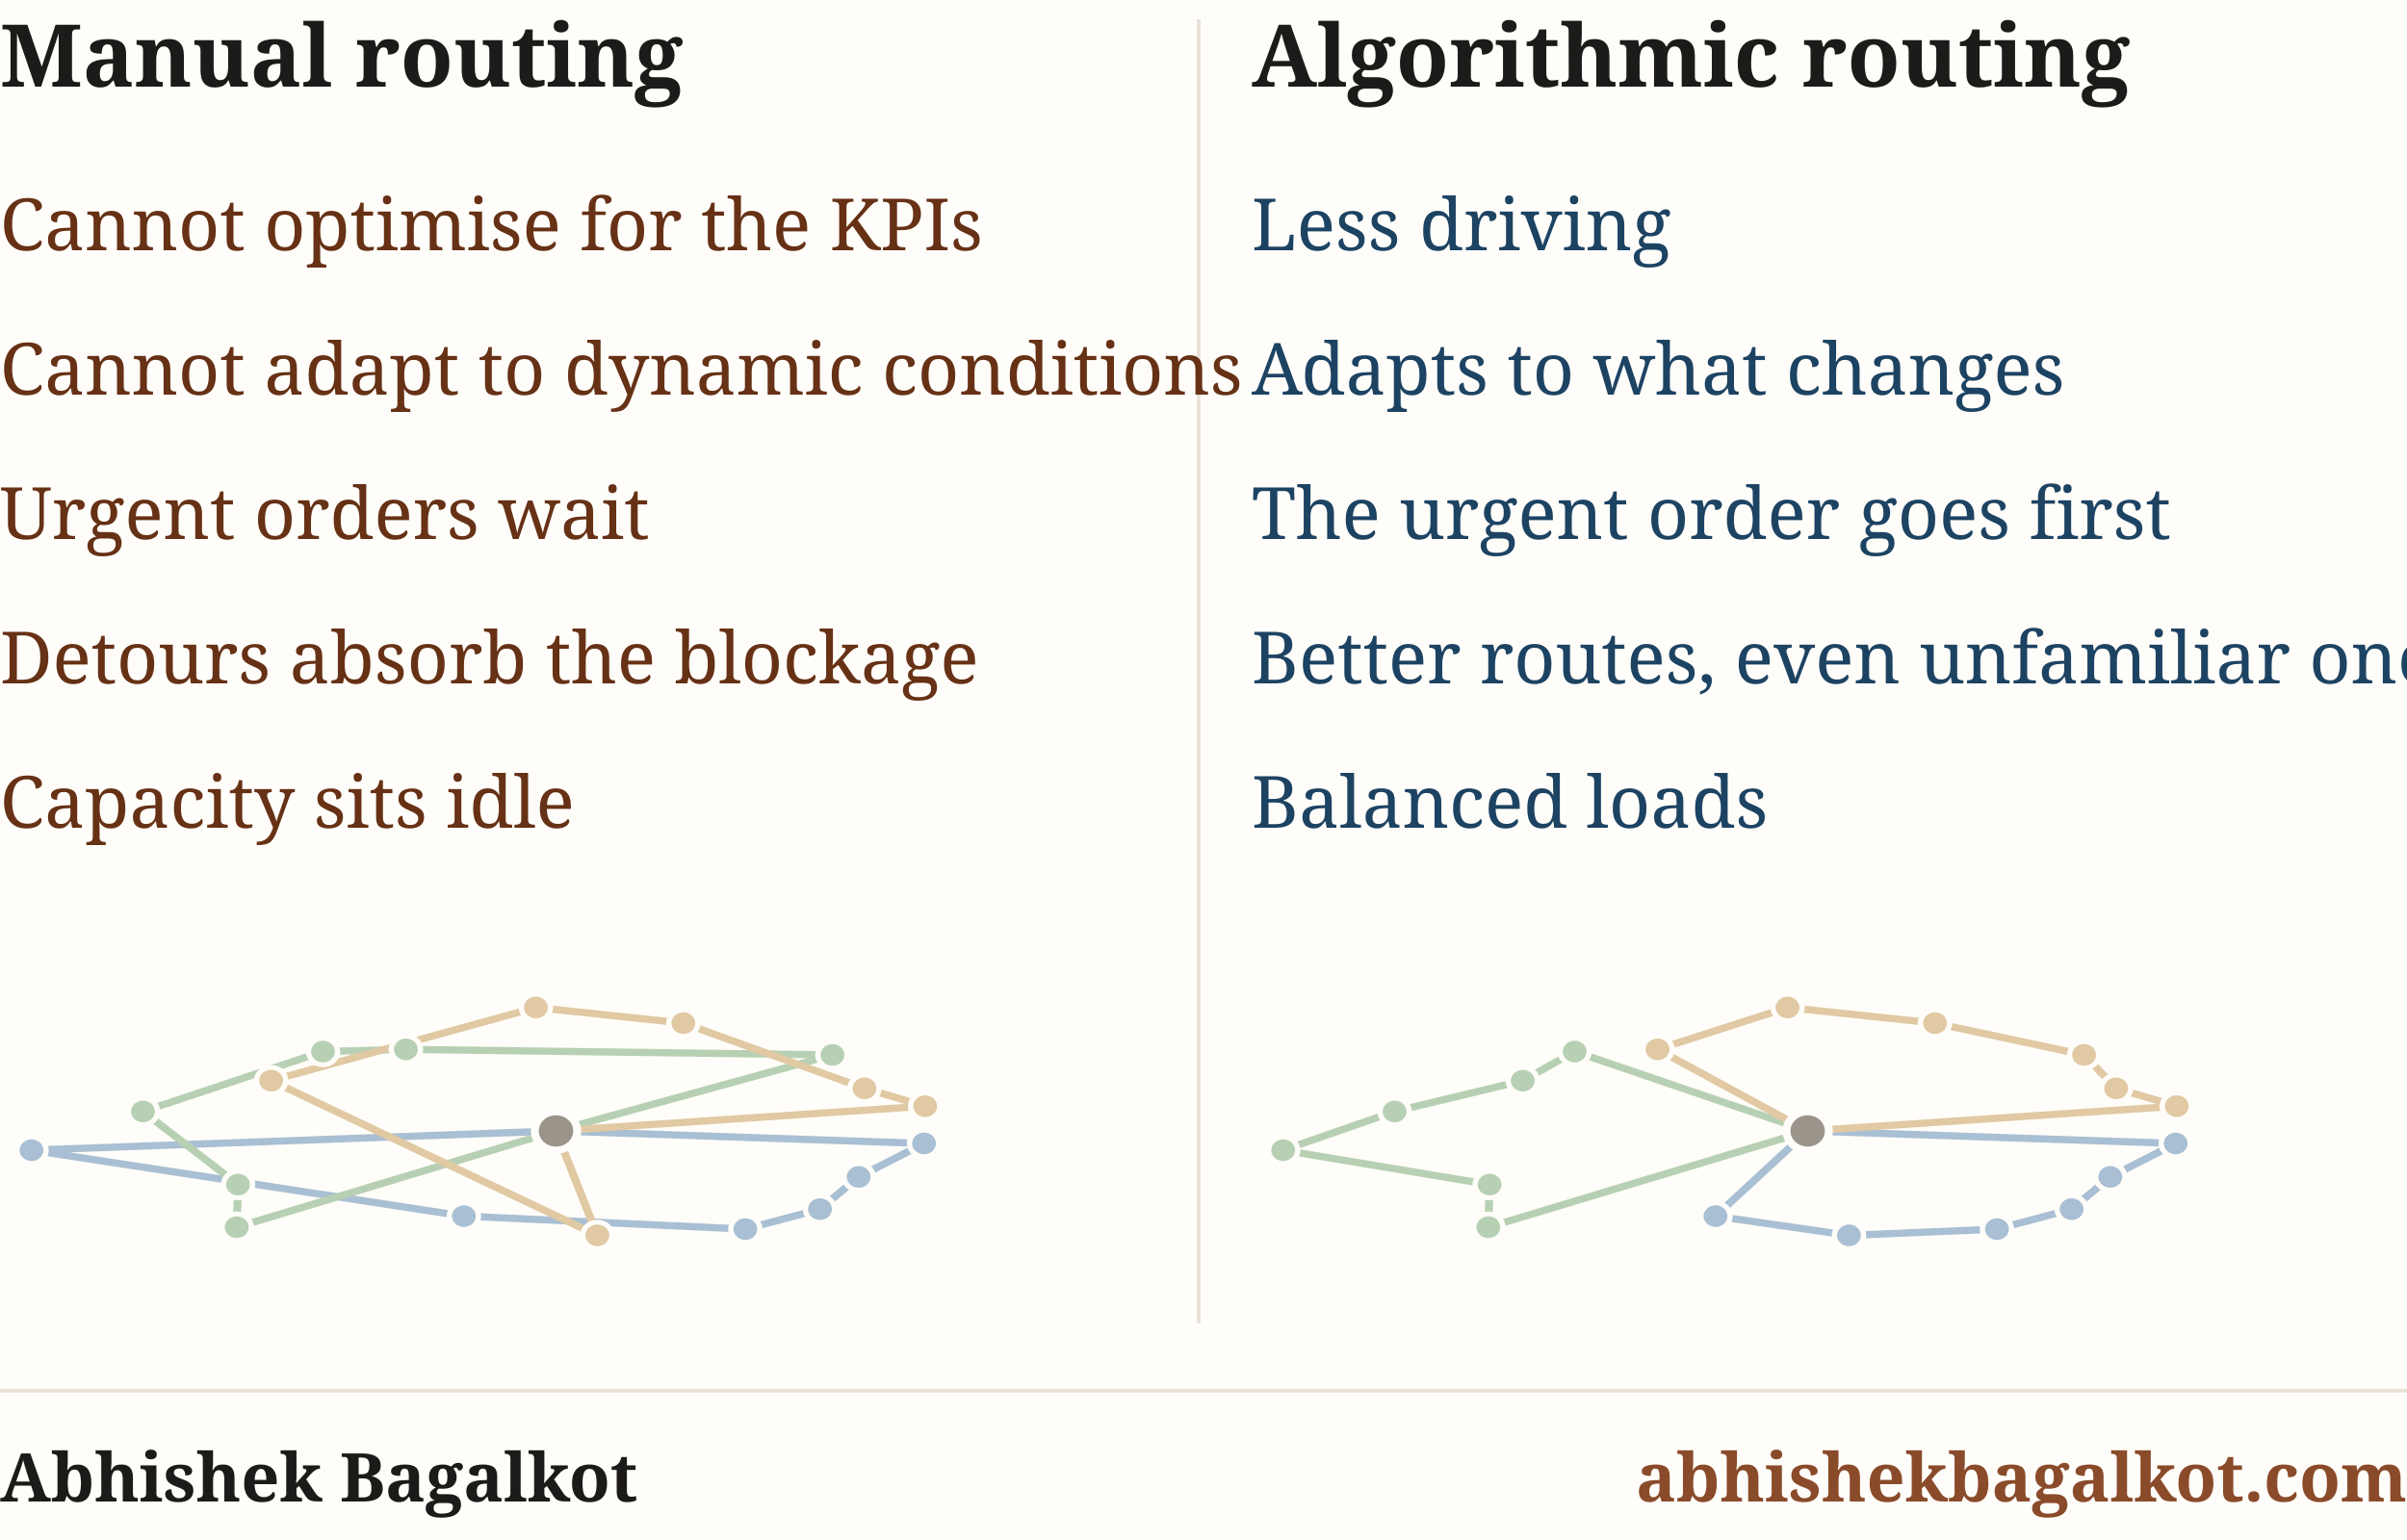
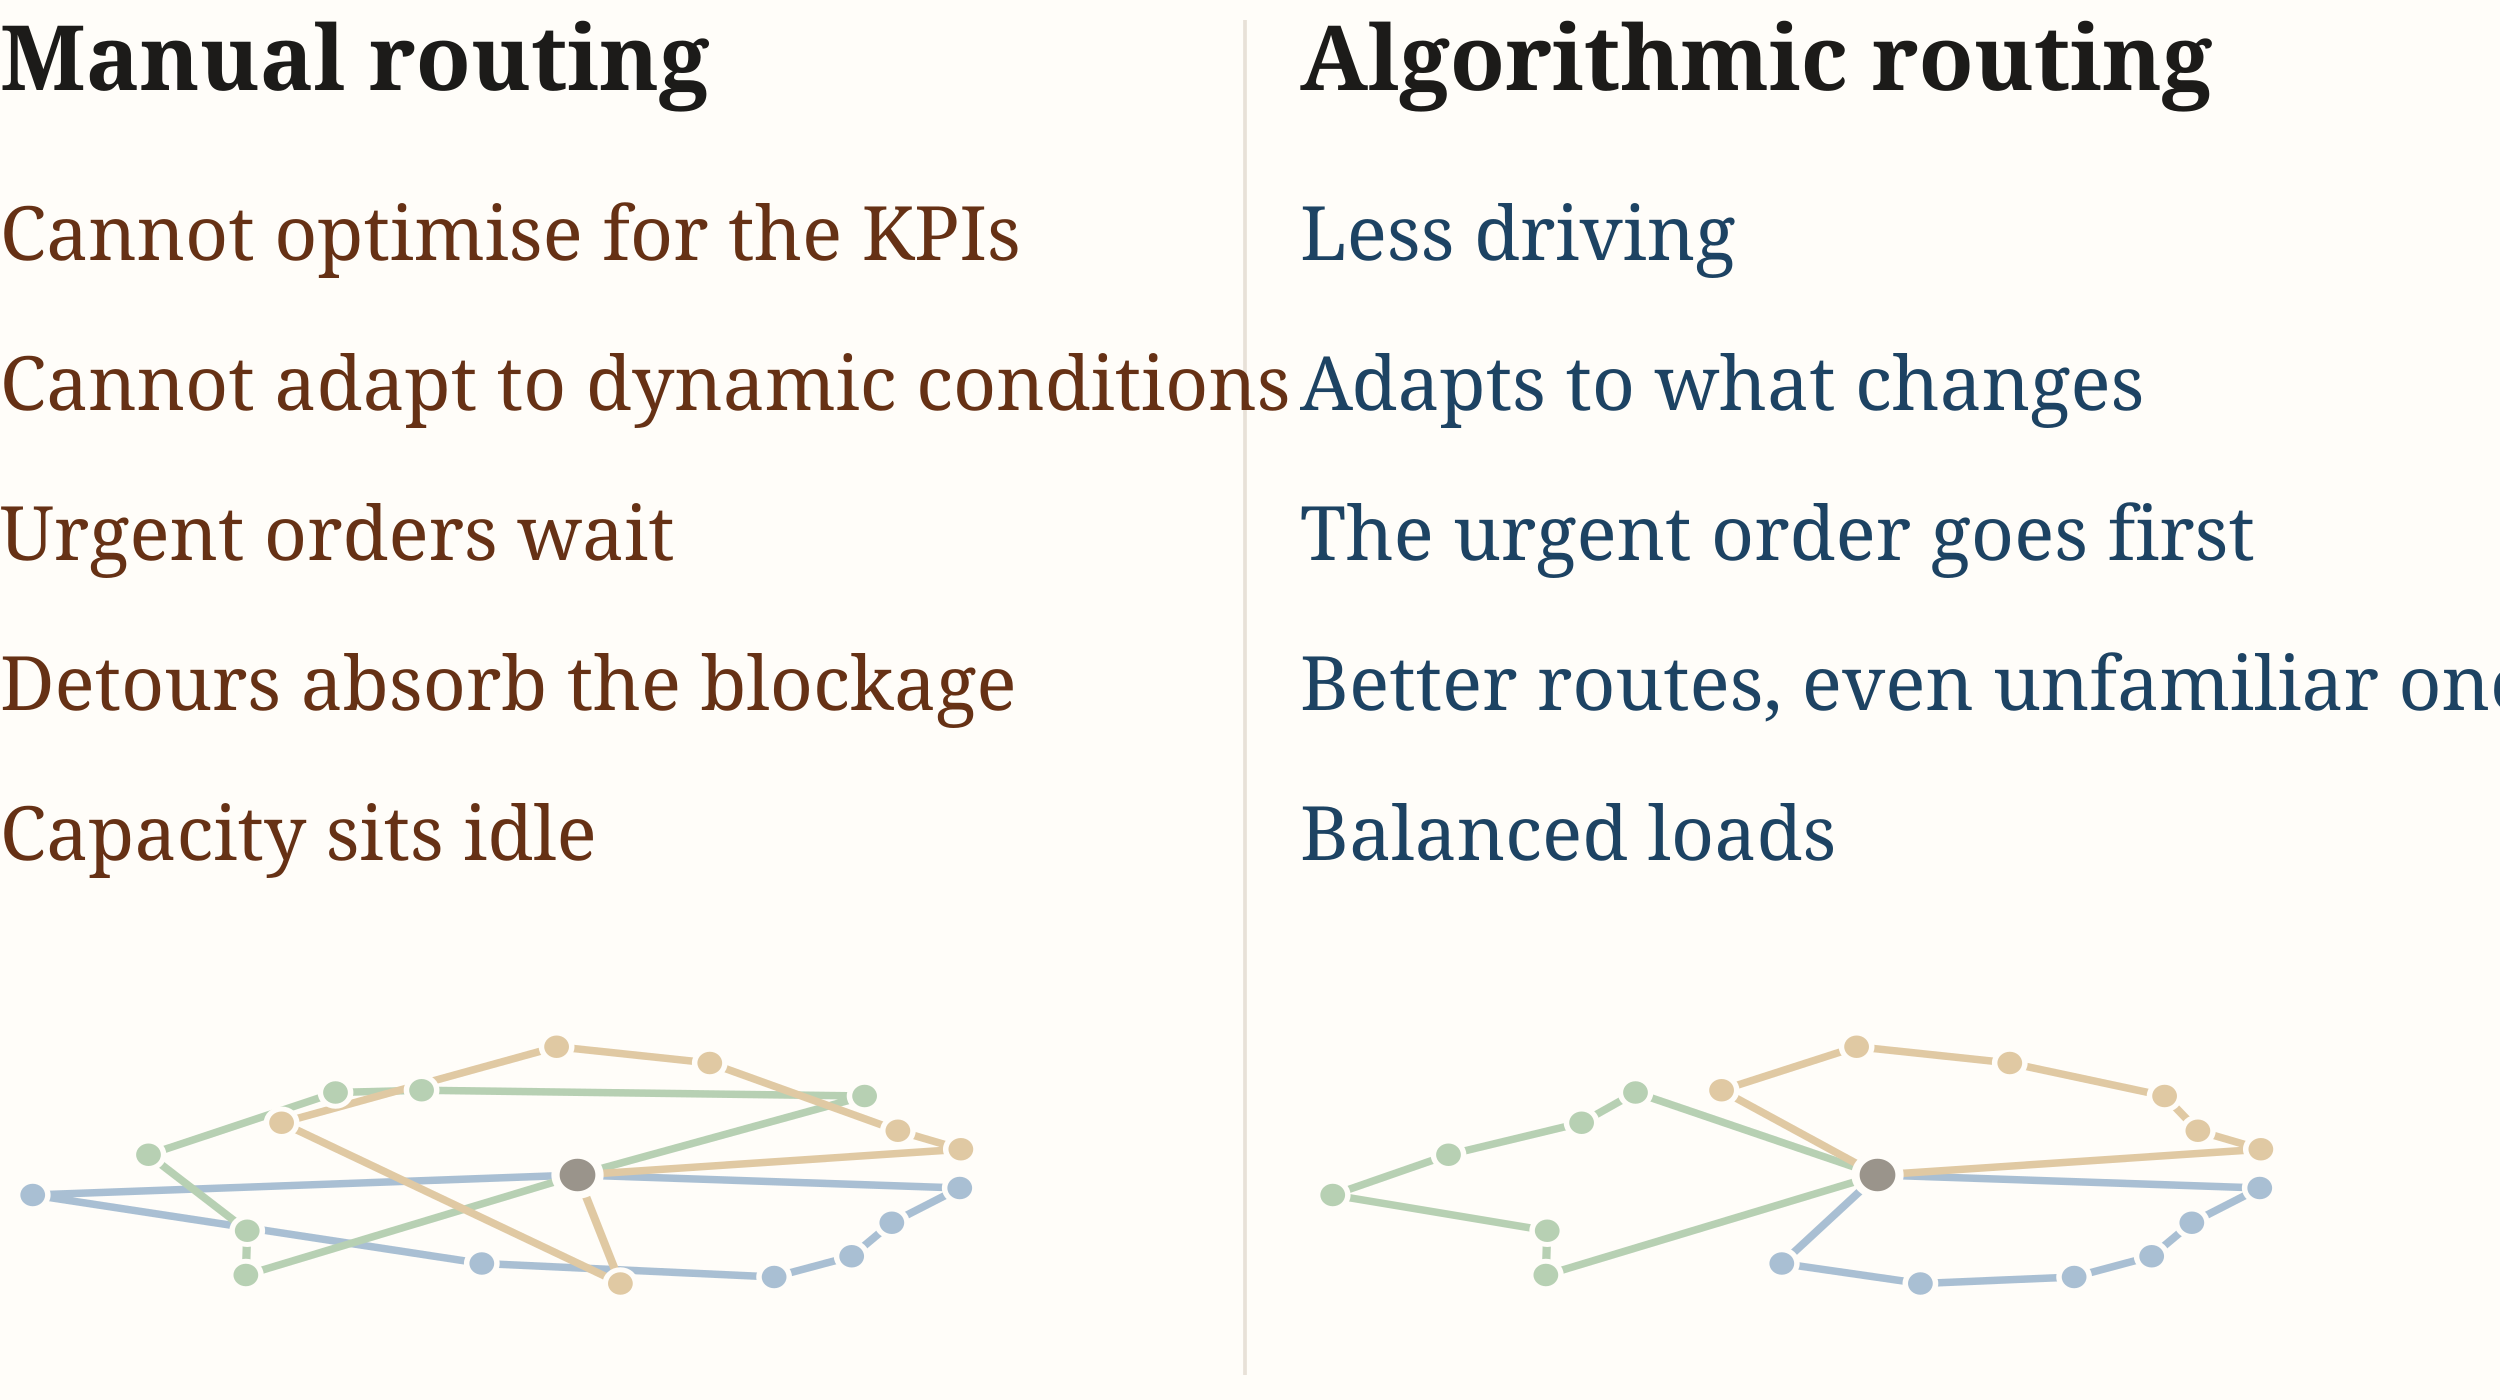
- <svg xmlns="http://www.w3.org/2000/svg" viewBox="0 0 1000 640" width="1000" height="640" font-family="Charter, 'Bitstream Charter', 'Iowan Old Style', Georgia, serif">
-   <rect width="1000" height="640" fill="#fffdf9" />
+ <svg xmlns="http://www.w3.org/2000/svg" viewBox="0 0 1000 560" width="1000" height="560" font-family="Charter, 'Bitstream Charter', 'Iowan Old Style', Georgia, serif">
+   <rect width="1000" height="560" fill="#fffdf9" />
  <text x="0" y="36" font-size="36" font-weight="bold" fill="#1c1b19">Manual routing</text>
  <text x="520" y="36" font-size="36" font-weight="bold" fill="#1c1b19">Algorithmic routing</text>
  <line x1="498" y1="8" x2="498" y2="550" stroke="#e8e1d8" stroke-width="1.5" />
  <text x="0" y="104" font-size="30" fill="#663115">Cannot optimise for the KPIs</text>
  <text x="0" y="164" font-size="30" fill="#663115">Cannot adapt to dynamic conditions</text>
  <text x="0" y="224" font-size="30" fill="#663115">Urgent orders wait</text>
  <text x="0" y="284" font-size="30" fill="#663115">Detours absorb the blockage</text>
  <text x="0" y="344" font-size="30" fill="#663115">Capacity sits idle</text>
  <text x="520" y="104" font-size="30" fill="#1d4363">Less driving</text>
  <text x="520" y="164" font-size="30" fill="#1d4363">Adapts to what changes</text>
  <text x="520" y="224" font-size="30" fill="#1d4363">The urgent order goes first</text>
  <text x="520" y="284" font-size="30" fill="#1d4363">Better routes, even unfamiliar ones</text>
  <text x="520" y="344" font-size="30" fill="#1d4363">Balanced loads</text>
  <g transform="translate(0,0) scale(1.1,1) translate(-100,0)">
    <g transform="translate(0,400)">
      <polyline points="310.0,70.0 449.0,75.2 424.3,89.1 409.7,102.5 381.5,110.8 275.2,105.4 111.9,78.0 310.0,70.0" fill="none" stroke="#a9bfd3" stroke-width="3" stroke-linejoin="round" stroke-linecap="round" />
      <polyline points="310.0,70.0 189.4,110.0 189.9,92.3 154.0,61.9 222.0,37.0 253.3,36.1 414.4,38.4 310.0,70.0" fill="none" stroke="#b7d0b3" stroke-width="3" stroke-linejoin="round" stroke-linecap="round" />
      <polyline points="310.0,70.0 325.6,113.4 202.4,49.1 302.4,18.7 358.1,25.2 426.5,52.3 449.4,59.7 310.0,70.0" fill="none" stroke="#e0c9a3" stroke-width="3" stroke-linejoin="round" stroke-linecap="round" />
      <circle cx="449.0" cy="75.2" r="5.5" fill="#a9bfd3" stroke="#fffdf9" stroke-width="2" />
      <circle cx="424.3" cy="89.1" r="5.5" fill="#a9bfd3" stroke="#fffdf9" stroke-width="2" />
      <circle cx="409.7" cy="102.5" r="5.5" fill="#a9bfd3" stroke="#fffdf9" stroke-width="2" />
      <circle cx="381.5" cy="110.8" r="5.5" fill="#a9bfd3" stroke="#fffdf9" stroke-width="2" />
      <circle cx="275.2" cy="105.4" r="5.5" fill="#a9bfd3" stroke="#fffdf9" stroke-width="2" />
      <circle cx="111.9" cy="78.0" r="5.5" fill="#a9bfd3" stroke="#fffdf9" stroke-width="2" />
      <circle cx="189.4" cy="110.0" r="5.5" fill="#b7d0b3" stroke="#fffdf9" stroke-width="2" />
      <circle cx="189.9" cy="92.3" r="5.5" fill="#b7d0b3" stroke="#fffdf9" stroke-width="2" />
      <circle cx="154.0" cy="61.9" r="5.5" fill="#b7d0b3" stroke="#fffdf9" stroke-width="2" />
      <circle cx="222.0" cy="37.0" r="5.5" fill="#b7d0b3" stroke="#fffdf9" stroke-width="2" />
      <circle cx="253.3" cy="36.1" r="5.5" fill="#b7d0b3" stroke="#fffdf9" stroke-width="2" />
      <circle cx="414.4" cy="38.4" r="5.5" fill="#b7d0b3" stroke="#fffdf9" stroke-width="2" />
      <circle cx="325.6" cy="113.4" r="5.5" fill="#e0c9a3" stroke="#fffdf9" stroke-width="2" />
      <circle cx="202.4" cy="49.1" r="5.5" fill="#e0c9a3" stroke="#fffdf9" stroke-width="2" />
      <circle cx="302.4" cy="18.7" r="5.5" fill="#e0c9a3" stroke="#fffdf9" stroke-width="2" />
      <circle cx="358.1" cy="25.2" r="5.5" fill="#e0c9a3" stroke="#fffdf9" stroke-width="2" />
      <circle cx="426.5" cy="52.3" r="5.5" fill="#e0c9a3" stroke="#fffdf9" stroke-width="2" />
      <circle cx="449.4" cy="59.7" r="5.5" fill="#e0c9a3" stroke="#fffdf9" stroke-width="2" />
      <circle cx="310" cy="70" r="8" fill="#9a948b" stroke="#fffdf9" stroke-width="3" />
    </g>
  </g>
  <g transform="translate(520,0) scale(1.1,1) translate(-100,0)">
    <g transform="translate(0,400)">
      <polyline points="310.0,70.0 449.0,75.2 424.3,89.1 409.7,102.5 381.5,110.8 325.6,113.4 275.2,105.4 310.0,70.0" fill="none" stroke="#a9bfd3" stroke-width="3" stroke-linejoin="round" stroke-linecap="round" />
      <polyline points="310.0,70.0 189.4,110.0 189.9,92.3 111.9,78.0 154.0,61.9 202.4,49.1 222.0,37.0 310.0,70.0" fill="none" stroke="#b7d0b3" stroke-width="3" stroke-linejoin="round" stroke-linecap="round" />
      <polyline points="310.0,70.0 253.3,36.1 302.4,18.7 358.1,25.2 414.4,38.4 426.5,52.3 449.4,59.7 310.0,70.0" fill="none" stroke="#e0c9a3" stroke-width="3" stroke-linejoin="round" stroke-linecap="round" />
      <circle cx="449.0" cy="75.2" r="5.5" fill="#a9bfd3" stroke="#fffdf9" stroke-width="2" />
      <circle cx="424.3" cy="89.1" r="5.5" fill="#a9bfd3" stroke="#fffdf9" stroke-width="2" />
      <circle cx="409.7" cy="102.5" r="5.5" fill="#a9bfd3" stroke="#fffdf9" stroke-width="2" />
      <circle cx="381.5" cy="110.8" r="5.5" fill="#a9bfd3" stroke="#fffdf9" stroke-width="2" />
      <circle cx="325.6" cy="113.4" r="5.5" fill="#a9bfd3" stroke="#fffdf9" stroke-width="2" />
      <circle cx="275.2" cy="105.4" r="5.5" fill="#a9bfd3" stroke="#fffdf9" stroke-width="2" />
      <circle cx="189.4" cy="110.0" r="5.5" fill="#b7d0b3" stroke="#fffdf9" stroke-width="2" />
      <circle cx="189.9" cy="92.3" r="5.5" fill="#b7d0b3" stroke="#fffdf9" stroke-width="2" />
      <circle cx="111.9" cy="78.0" r="5.5" fill="#b7d0b3" stroke="#fffdf9" stroke-width="2" />
      <circle cx="154.0" cy="61.9" r="5.5" fill="#b7d0b3" stroke="#fffdf9" stroke-width="2" />
      <circle cx="202.4" cy="49.1" r="5.5" fill="#b7d0b3" stroke="#fffdf9" stroke-width="2" />
      <circle cx="222.0" cy="37.0" r="5.5" fill="#b7d0b3" stroke="#fffdf9" stroke-width="2" />
      <circle cx="253.3" cy="36.1" r="5.5" fill="#e0c9a3" stroke="#fffdf9" stroke-width="2" />
      <circle cx="302.4" cy="18.7" r="5.5" fill="#e0c9a3" stroke="#fffdf9" stroke-width="2" />
      <circle cx="358.1" cy="25.2" r="5.5" fill="#e0c9a3" stroke="#fffdf9" stroke-width="2" />
      <circle cx="414.4" cy="38.4" r="5.5" fill="#e0c9a3" stroke="#fffdf9" stroke-width="2" />
      <circle cx="426.5" cy="52.3" r="5.5" fill="#e0c9a3" stroke="#fffdf9" stroke-width="2" />
      <circle cx="449.4" cy="59.7" r="5.5" fill="#e0c9a3" stroke="#fffdf9" stroke-width="2" />
      <circle cx="310" cy="70" r="8" fill="#9a948b" stroke="#fffdf9" stroke-width="3" />
    </g>
  </g>
-   <line x1="0" y1="578" x2="1000" y2="578" stroke="#e8e1d8" stroke-width="1.5" />
-   <text x="0" y="624" font-size="28" font-weight="bold" fill="#1c1b19">Abhishek Bagalkot</text>
-   <text x="1000" y="624" text-anchor="end" font-size="28" font-weight="bold" fill="#8a4b2a">abhishekbagalkot.com</text>
</svg>
